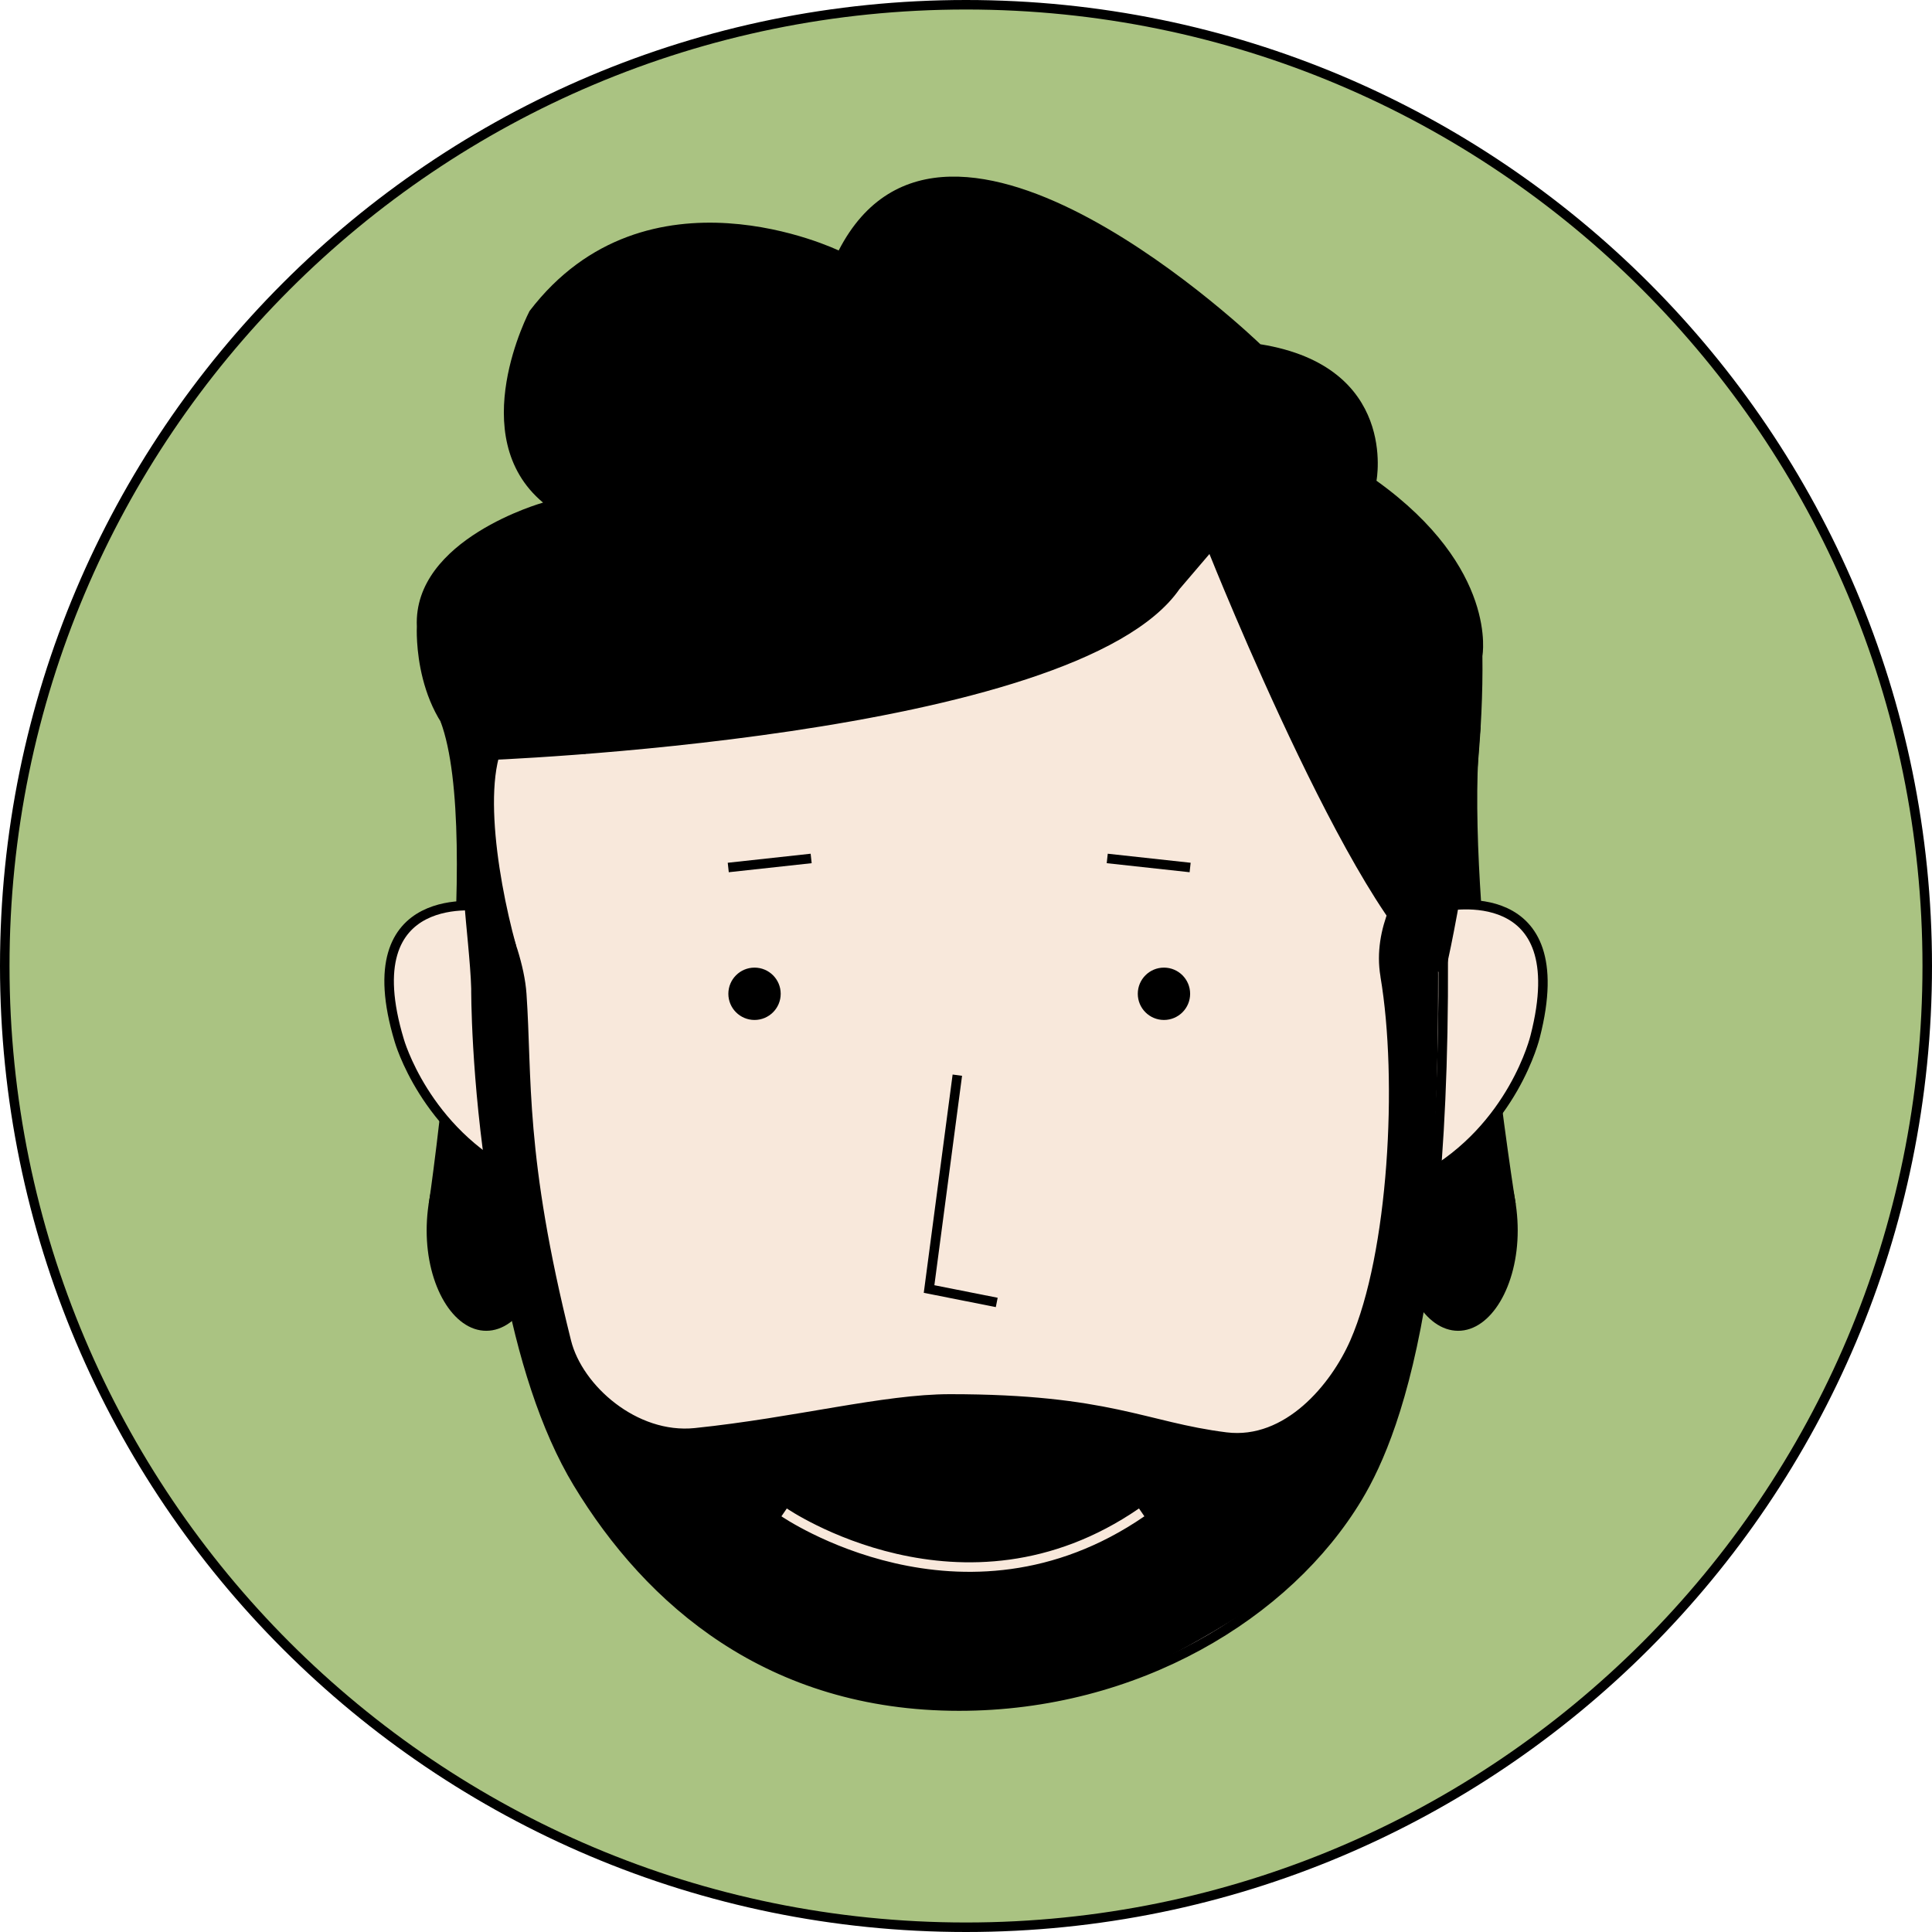
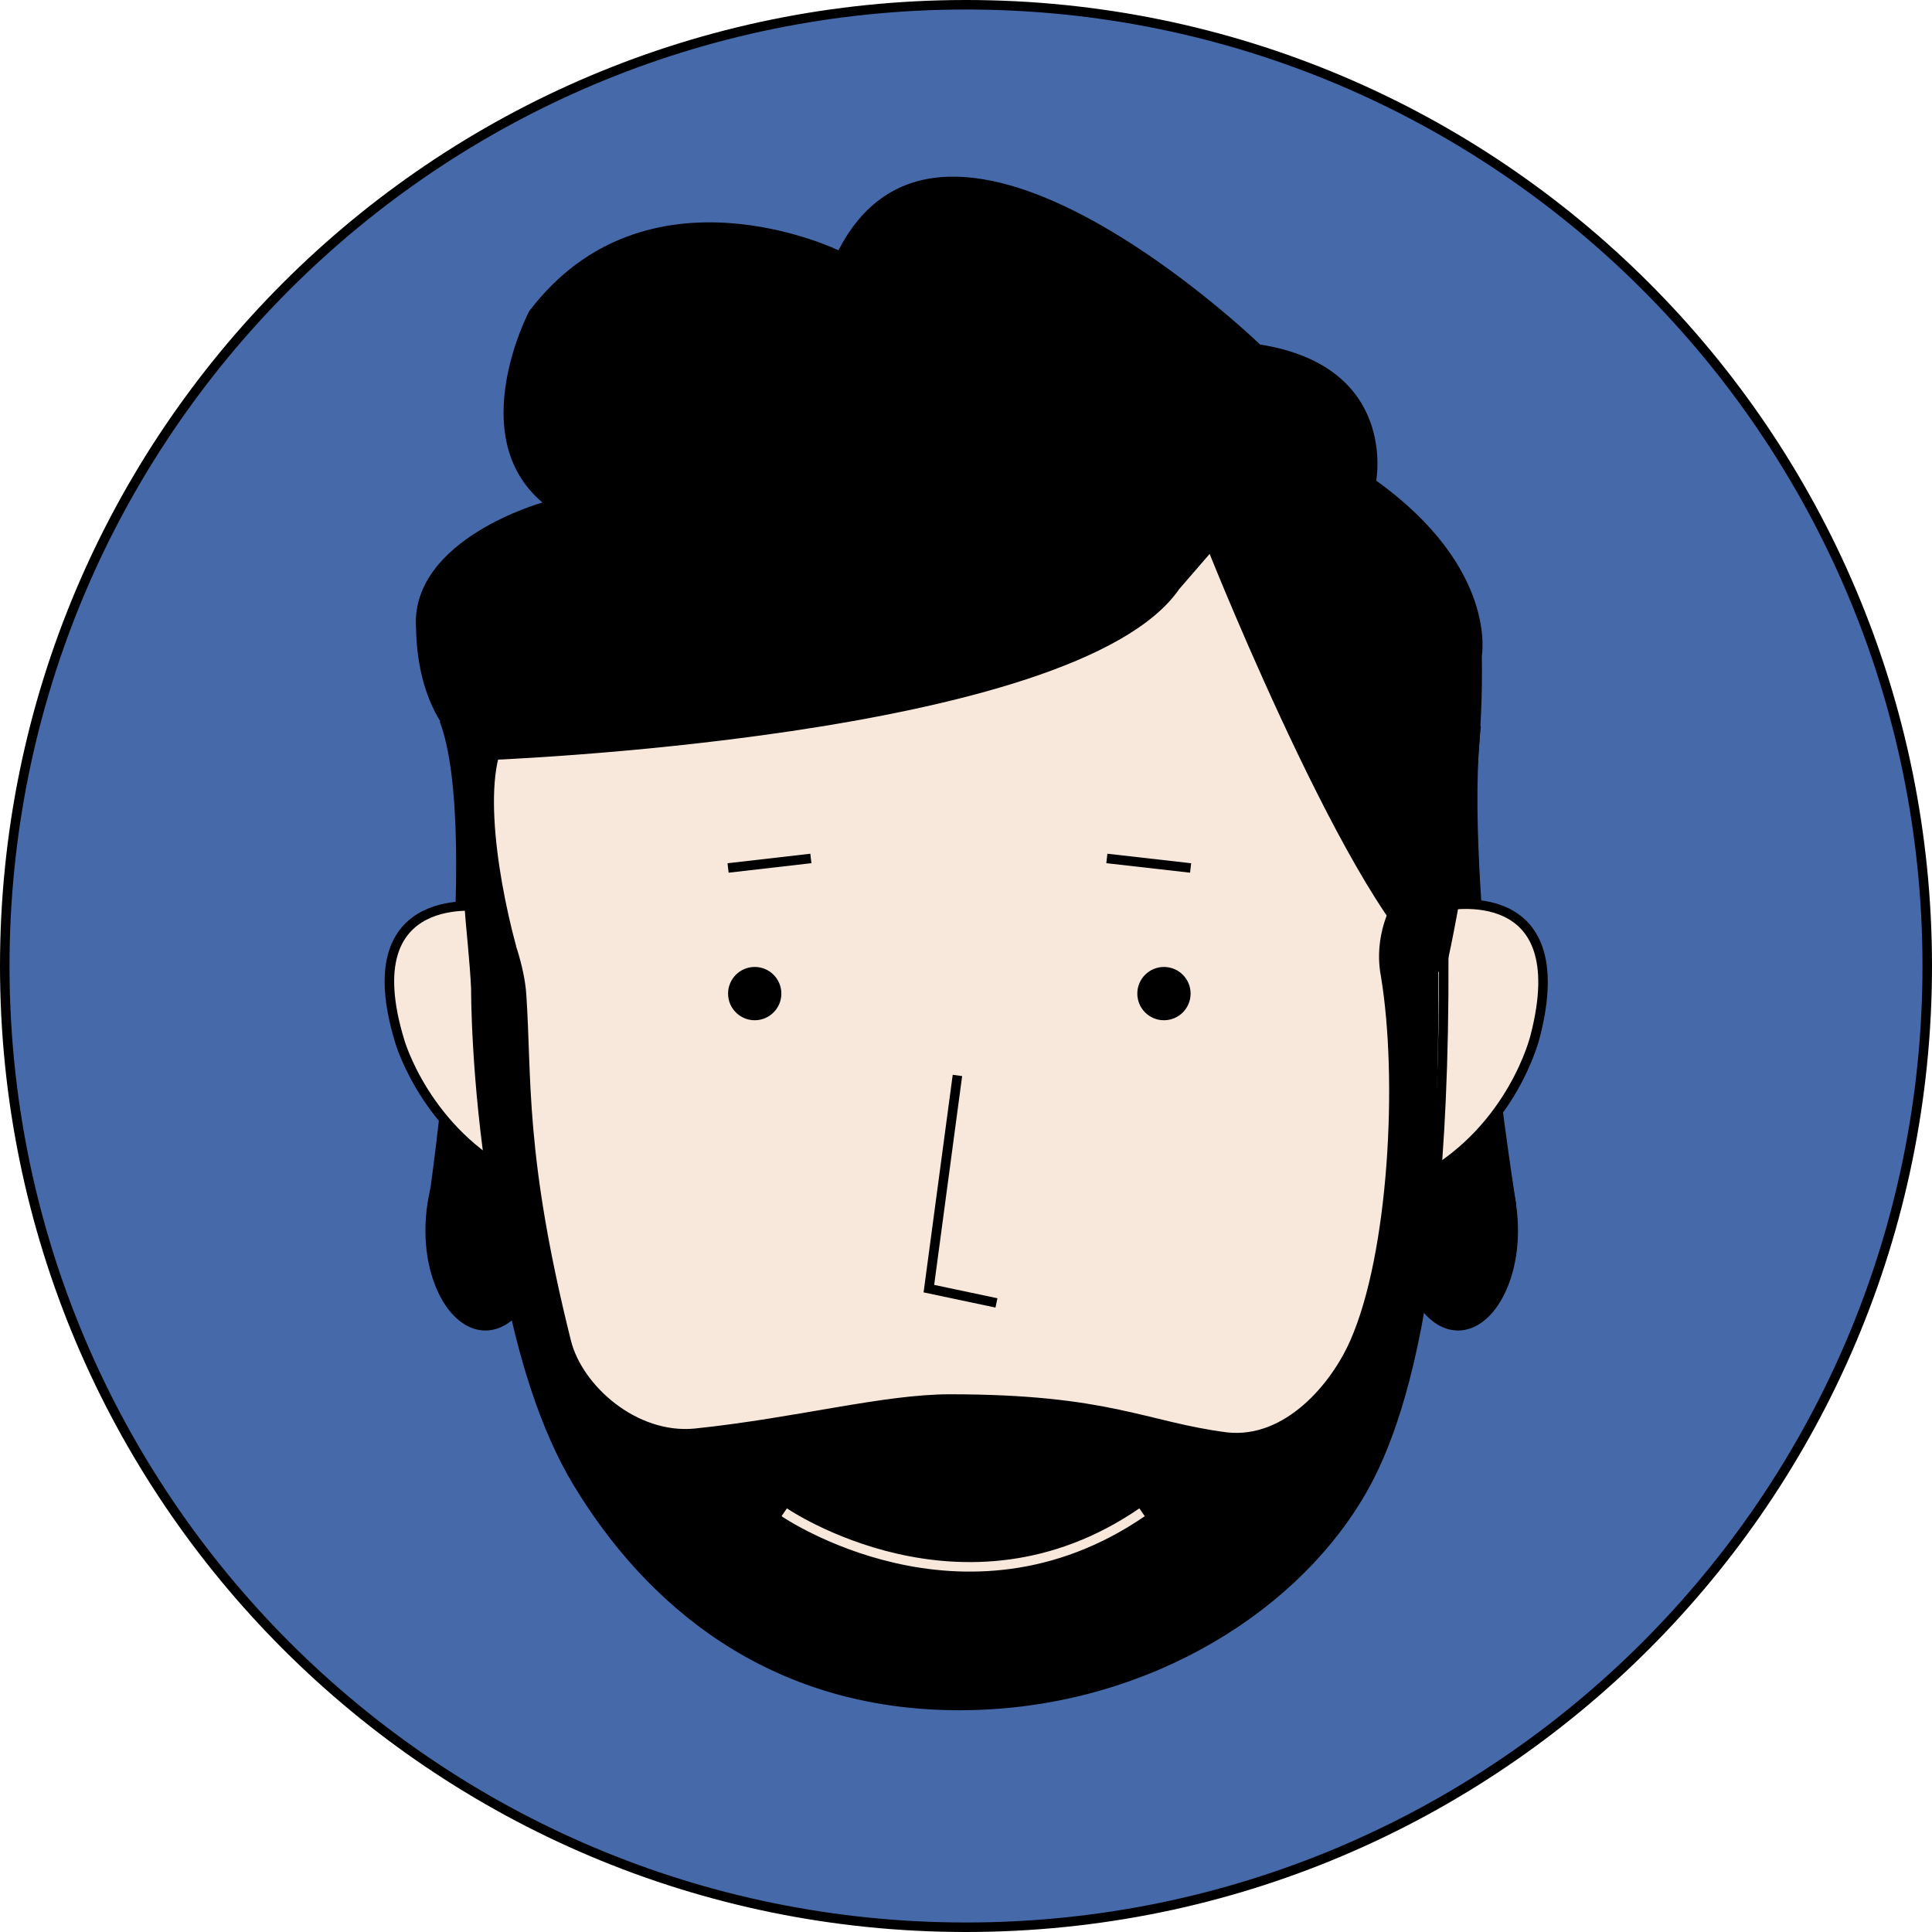
- <svg xmlns="http://www.w3.org/2000/svg" id="Calque_1" viewBox="0 0 203 203">
-   <defs>
-     <style>.cls-1{fill:#f8e8db;}.cls-1,.cls-2,.cls-3{stroke:#000;}.cls-1,.cls-3,.cls-4,.cls-5{stroke-miterlimit:10;}.cls-2{fill:#aac382;}.cls-3,.cls-4,.cls-5{fill:none;}.cls-4{stroke:#f8e8db;}.cls-6{stroke-width:0px;}.cls-5{stroke:#1d1d1b;stroke-width:1.33px;}</style>
-   </defs>
-   <circle class="cls-2" cx="101.5" cy="101.5" r="101" />
-   <path class="cls-6" d="M146.95,129.29c0,5.82,2.8,10.54,6.26,10.54,3.46,0,6.26-4.72,6.26-10.54,0-5.82-2.8-11.72-6.26-11.72-3.46,0-6.26,5.9-6.26,11.72Z" />
-   <path class="cls-6" d="M159.26,126.52s-5.48-34.38-3.68-50.16l-12.82,2.87s4.35-5.05,7.33-2.77c3.92,3,2.13,15.13,0,22.87l2.33,25.59,6.84,1.61Z" />
-   <path class="cls-6" d="M57.35,129.29c0,5.82-2.8,10.54-6.26,10.54s-6.26-4.72-6.26-10.54,2.8-11.72,6.26-11.72,6.26,5.9,6.26,11.72Z" />
-   <path class="cls-1" d="M151.81,95.25s13.75-2.91,9.49,13.67c0,0-2.28,9.58-11.67,14.76" />
-   <path class="cls-1" d="M101,38.5c-14.7,0-46.55,3.94-50.12,40.43,0,0-4.08,53.89,9.83,76.9,7.53,12.45,20.17,23.43,40.07,23.43,18.6,0,34.46-9.59,41.87-21.91,4.35-7.24,11.24-25.42,8.28-79.46,0,0,0-39.38-49.93-39.38Z" />
-   <circle class="cls-6" cx="79.28" cy="104.42" r="2.75" />
-   <line class="cls-3" x1="85.23" y1="90.2" x2="76.52" y2="91.15" />
-   <circle class="cls-6" cx="122.3" cy="104.42" r="2.75" />
-   <line class="cls-3" x1="116.34" y1="90.2" x2="125.05" y2="91.15" />
-   <polyline class="cls-3" points="100.59 112.97 97.62 135.44 104.73 136.85" />
-   <path class="cls-5" d="M84.35,150.31s14.87,10.5,32.88,0" />
-   <path class="cls-6" d="M50.48,79.9s62.51-2.21,73.45-18l3.15-3.69s16.6,41.62,24.73,44.19c0,0,4.17-17.64,3.95-33.48,0,0,1.71-9.2-11.13-18.41,0,0,2.32-12.01-12.2-14.34,0,0-32.96-31.89-44.31-9.85,0,0-20.17-9.75-32.48,6.36,0,0-6.93,13.15,1.42,20.13,0,0-13.69,3.82-13.26,13.03,0,0-.55,9.95,6.69,14.06Z" />
-   <path class="cls-6" d="M45.05,126.52s5.72-38.75,1.24-50.71l15.26,3.42s-4.35-5.05-7.33-2.77c-3.92,3-2.13,15.13,0,22.87l-2.33,25.59-6.84,1.61Z" />
-   <path class="cls-1" d="M50.87,95.27s-13.86-2.34-8.92,14.05c0,0,2.67,9.48,12.27,14.27" />
-   <path class="cls-6" d="M145.05,102.64c1.84,10.88.84,29.05-3.17,38.2-2.04,4.64-6.86,10.43-13.01,9.66-8.47-1.06-12.28-4.01-29.05-4.01-7.02,0-16.21,2.46-26.82,3.56-6.07.63-11.82-4.47-13-9.2-4.89-19.55-4.07-27.57-4.68-36.43-.41-5.96-4.99-13.75-4.99-13.75-.88,2.33-1.66,1.79-1.51,4.47.09,1.57.63,6.25.69,8.73,0,0-.23,37.6,15.51,58.06,3.78,4.92,14.21,16.09,33.32,17.3,10.94.69,19.44-1.58,32.16-9.64,5.72-3.62,12.25-9.52,16.26-22.68,3.2-10.51,4.57-25.52,4.32-48.59,0,0-.64-3.95-1.89-8.14,0,0-1.99,2.16-3.26,5.38-.8,2.03-1.32,4.47-.88,7.05Z" />
-   <path class="cls-4" d="M82.39,158.91s18.77,12.93,37.57,0" />
+ <svg xmlns="http://www.w3.org/2000/svg" version="1.1" id="Calque_1" x="0px" y="0px" viewBox="0 0 203 203" style="enable-background:new 0 0 203 203;" xml:space="preserve">
+   <style type="text/css">
+ 	.st0{fill:#4669AA;stroke:#000000;}
+ 	.st1{fill:#F8E8DB;stroke:#000000;stroke-miterlimit:10;}
+ 	.st2{fill:none;stroke:#000000;stroke-miterlimit:10;}
+ 	.st3{fill:none;stroke:#1D1D1B;stroke-width:1.33;stroke-miterlimit:10;}
+ 	.st4{fill:none;stroke:#F8E8DB;stroke-miterlimit:10;}
+ </style>
+   <circle class="st0" cx="101.5" cy="101.5" r="101" />
+   <path d="M146.9,129.3c0,5.8,2.8,10.5,6.3,10.5c3.5,0,6.3-4.7,6.3-10.5c0-5.8-2.8-11.7-6.3-11.7C149.7,117.6,146.9,123.5,146.9,129.3  z" />
+   <path d="M159.3,126.5c0,0-5.5-34.4-3.7-50.2l-12.8,2.9c0,0,4.4-5.1,7.3-2.8c3.9,3,2.1,15.1,0,22.9l2.3,25.6L159.3,126.5L159.3,126.5  z" />
+   <path d="M57.3,129.3c0,5.8-2.8,10.5-6.3,10.5s-6.3-4.7-6.3-10.5s2.8-11.7,6.3-11.7S57.3,123.5,57.3,129.3z" />
+   <path class="st1" d="M151.8,95.2c0,0,13.8-2.9,9.5,13.7c0,0-2.3,9.6-11.7,14.8" />
+   <path class="st1" d="M101,38.5c-14.7,0-46.5,3.9-50.1,40.4c0,0-4.1,53.9,9.8,76.9c7.5,12.4,20.2,23.4,40.1,23.4  c18.6,0,34.5-9.6,41.9-21.9c4.4-7.2,11.2-25.4,8.3-79.5C150.9,77.9,150.9,38.5,101,38.5L101,38.5z" />
+   <circle cx="79.3" cy="104.4" r="2.8" />
+   <line class="st2" x1="85.2" y1="90.2" x2="76.5" y2="91.2" />
+   <circle cx="122.3" cy="104.4" r="2.8" />
+   <line class="st2" x1="116.3" y1="90.2" x2="125.1" y2="91.2" />
+   <polyline class="st2" points="100.6,113 97.6,135.4 104.7,136.9 " />
+   <path class="st3" d="M84.3,150.3c0,0,14.9,10.5,32.9,0" />
+   <path d="M50.5,79.9c0,0,62.5-2.2,73.4-18l3.2-3.7c0,0,16.6,41.6,24.7,44.2c0,0,4.2-17.6,3.9-33.5c0,0,1.7-9.2-11.1-18.4  c0,0,2.3-12-12.2-14.3c0,0-33-31.9-44.3-9.9c0,0-20.2-9.8-32.5,6.4c0,0-6.9,13.1,1.4,20.1c0,0-13.7,3.8-13.3,13  C43.8,65.8,43.2,75.8,50.5,79.9L50.5,79.9z" />
+   <path d="M45,126.5c0,0,5.7-38.8,1.2-50.7l15.3,3.4c0,0-4.3-5.1-7.3-2.8c-3.9,3-2.1,15.1,0,22.9l-2.3,25.6L45,126.5L45,126.5z" />
+   <path class="st1" d="M50.9,95.3c0,0-13.9-2.3-8.9,14.1c0,0,2.7,9.5,12.3,14.3" />
+   <path d="M145.1,102.6c1.8,10.9,0.8,29.1-3.2,38.2c-2,4.6-6.9,10.4-13,9.7c-8.5-1.1-12.3-4-29.1-4c-7,0-16.2,2.5-26.8,3.6  c-6.1,0.6-11.8-4.5-13-9.2c-4.9-19.6-4.1-27.6-4.7-36.4c-0.4-6-5-13.8-5-13.8c-0.9,2.3-1.7,1.8-1.5,4.5c0.1,1.6,0.6,6.2,0.7,8.7  c0,0-0.2,37.6,15.5,58.1c3.8,4.9,14.2,16.1,33.3,17.3c10.9,0.7,19.4-1.6,32.2-9.6c5.7-3.6,12.2-9.5,16.3-22.7  c3.2-10.5,4.6-25.5,4.3-48.6c0,0-0.6-3.9-1.9-8.1c0,0-2,2.2-3.3,5.4C145.1,97.6,144.6,100,145.1,102.6L145.1,102.6z" />
+   <path class="st4" d="M82.4,158.9c0,0,18.8,12.9,37.6,0" />
</svg>
